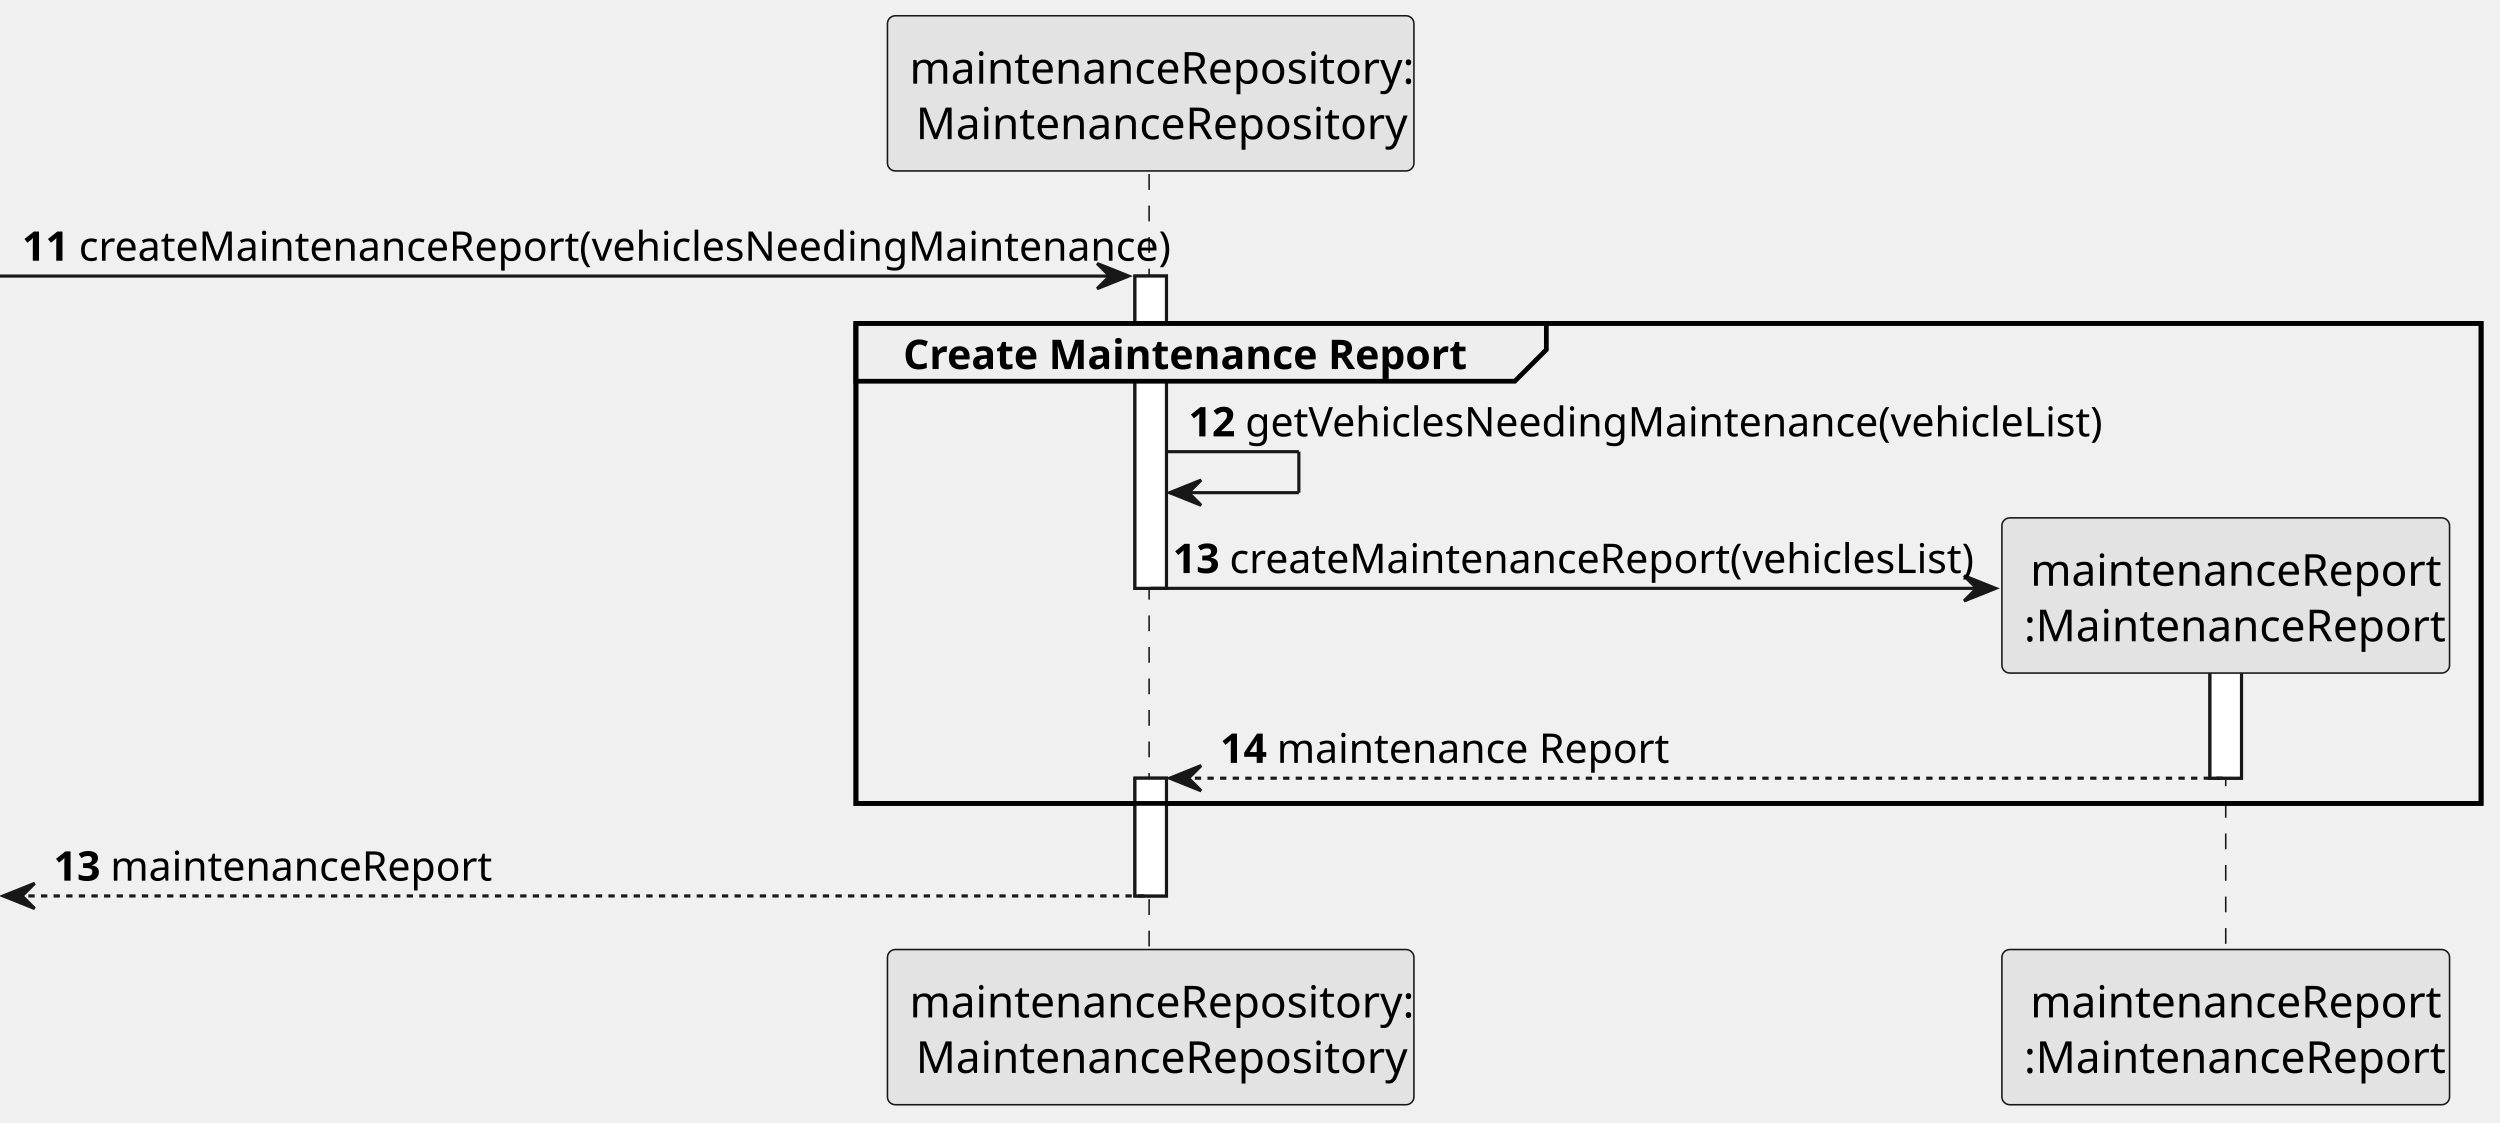
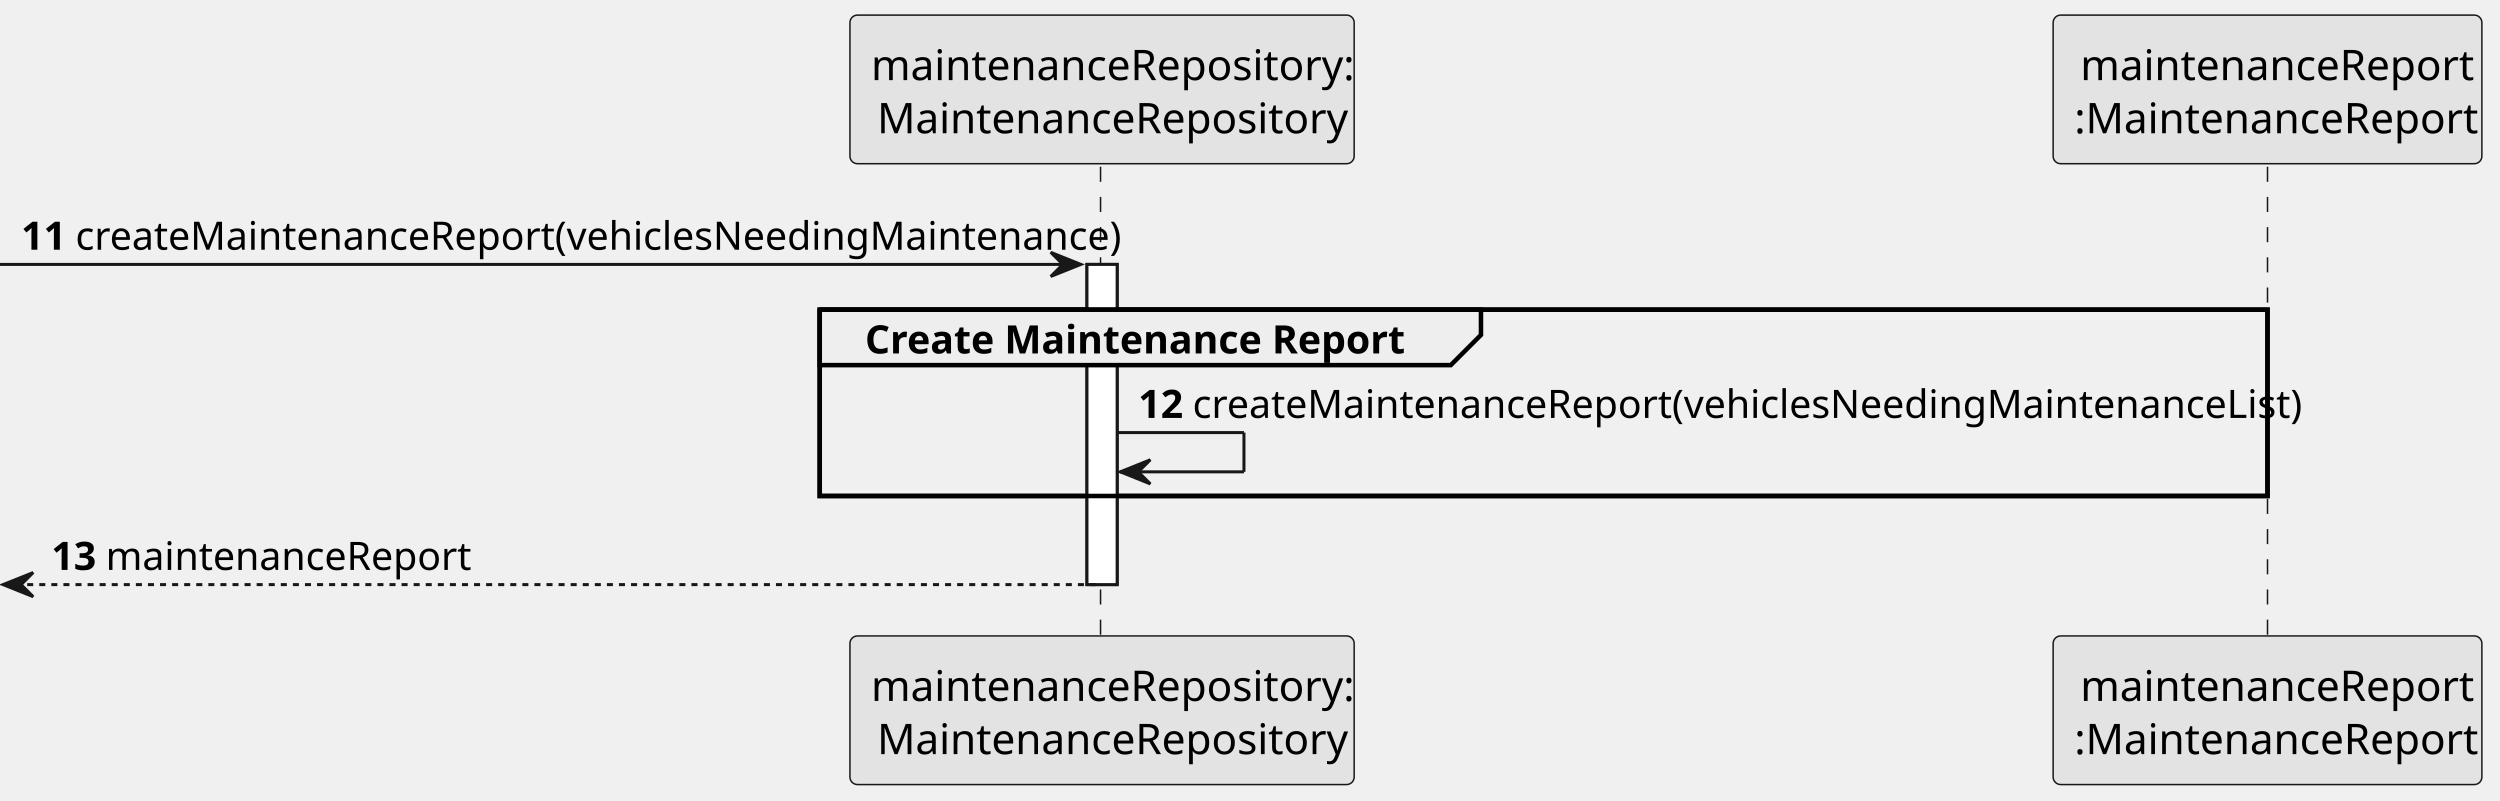
- <svg xmlns="http://www.w3.org/2000/svg" contentStyleType="text/css" height="356px" preserveAspectRatio="none" style="width:793px;height:356px;background:#FFFFFF;" version="1.1" viewBox="0 0 793 356" width="793px" zoomAndPan="magnify">
+ <svg xmlns="http://www.w3.org/2000/svg" contentStyleType="text/css" height="265px" preserveAspectRatio="none" style="width:828px;height:265px;background:#FFFFFF;" version="1.1" viewBox="0 0 828 265" width="828px" zoomAndPan="magnify">
  <defs />
  <g>
-     <rect fill="#FFFFFF" height="99.055" style="stroke:#181818;stroke-width:1.0;" width="10" x="360" y="87.57" />
-     <rect fill="#FFFFFF" height="37.352" style="stroke:#181818;stroke-width:1.0;" width="10" x="360" y="246.844" />
-     <rect fill="#FFFFFF" height="50.219" style="stroke:#181818;stroke-width:1.0;" width="10" x="701" y="196.625" />
-     <rect fill="none" height="152.273" style="stroke:#000000;stroke-width:1.5;" width="515.5" x="271.5" y="102.57" />
-     <line style="stroke:#181818;stroke-width:0.5;stroke-dasharray:5.0,5.0;" x1="364.5" x2="364.5" y1="55.219" y2="302.195" />
-     <line style="stroke:#181818;stroke-width:0.5;stroke-dasharray:5.0,5.0;" x1="706" x2="706" y1="204.383" y2="302.195" />
+     <rect fill="#FFFFFF" height="106.055" style="stroke:#181818;stroke-width:1.0;" width="10" x="360" y="87.57" />
+     <rect fill="none" height="61.703" style="stroke:#000000;stroke-width:1.5;" width="479.5" x="271.5" y="102.57" />
+     <line style="stroke:#181818;stroke-width:0.5;stroke-dasharray:5.0,5.0;" x1="364.5" x2="364.5" y1="55.219" y2="211.625" />
+     <line style="stroke:#181818;stroke-width:0.5;stroke-dasharray:5.0,5.0;" x1="751" x2="751" y1="55.219" y2="211.625" />
    <rect fill="#E3E3E3" height="49.219" rx="2.5" ry="2.5" style="stroke:#181818;stroke-width:0.5;" width="167" x="281.5" y="5" />
    <text fill="#000000" font-family="sans-serif" font-size="14" lengthAdjust="spacing" textLength="153" x="288.5" y="26.533">maintenanceRepository:</text>
    <text fill="#000000" font-family="sans-serif" font-size="14" lengthAdjust="spacing" textLength="149" x="290.5" y="44.143">MaintenanceRepository</text>
-     <rect fill="#E3E3E3" height="49.219" rx="2.5" ry="2.5" style="stroke:#181818;stroke-width:0.5;" width="167" x="281.5" y="301.195" />
-     <text fill="#000000" font-family="sans-serif" font-size="14" lengthAdjust="spacing" textLength="153" x="288.5" y="322.728">maintenanceRepository:</text>
-     <text fill="#000000" font-family="sans-serif" font-size="14" lengthAdjust="spacing" textLength="149" x="290.5" y="340.338">MaintenanceRepository</text>
-     <rect fill="#E3E3E3" height="49.219" rx="2.5" ry="2.5" style="stroke:#181818;stroke-width:0.5;" width="142" x="635" y="301.195" />
-     <text fill="#000000" font-family="sans-serif" font-size="14" lengthAdjust="spacing" textLength="124" x="644" y="322.728">maintenanceReport</text>
-     <text fill="#000000" font-family="sans-serif" font-size="14" lengthAdjust="spacing" textLength="128" x="642" y="340.338">:MaintenanceReport</text>
-     <rect fill="#FFFFFF" height="99.055" style="stroke:#181818;stroke-width:1.0;" width="10" x="360" y="87.57" />
-     <rect fill="#FFFFFF" height="37.352" style="stroke:#181818;stroke-width:1.0;" width="10" x="360" y="246.844" />
-     <rect fill="#FFFFFF" height="50.219" style="stroke:#181818;stroke-width:1.0;" width="10" x="701" y="196.625" />
+     <rect fill="#E3E3E3" height="49.219" rx="2.5" ry="2.5" style="stroke:#181818;stroke-width:0.5;" width="167" x="281.5" y="210.625" />
+     <text fill="#000000" font-family="sans-serif" font-size="14" lengthAdjust="spacing" textLength="153" x="288.5" y="232.158">maintenanceRepository:</text>
+     <text fill="#000000" font-family="sans-serif" font-size="14" lengthAdjust="spacing" textLength="149" x="290.5" y="249.768">MaintenanceRepository</text>
+     <rect fill="#E3E3E3" height="49.219" rx="2.5" ry="2.5" style="stroke:#181818;stroke-width:0.5;" width="142" x="680" y="5" />
+     <text fill="#000000" font-family="sans-serif" font-size="14" lengthAdjust="spacing" textLength="124" x="689" y="26.533">maintenanceReport</text>
+     <text fill="#000000" font-family="sans-serif" font-size="14" lengthAdjust="spacing" textLength="128" x="687" y="44.143">:MaintenanceReport</text>
+     <rect fill="#E3E3E3" height="49.219" rx="2.5" ry="2.5" style="stroke:#181818;stroke-width:0.5;" width="142" x="680" y="210.625" />
+     <text fill="#000000" font-family="sans-serif" font-size="14" lengthAdjust="spacing" textLength="124" x="689" y="232.158">maintenanceReport</text>
+     <text fill="#000000" font-family="sans-serif" font-size="14" lengthAdjust="spacing" textLength="128" x="687" y="249.768">:MaintenanceReport</text>
+     <rect fill="#FFFFFF" height="106.055" style="stroke:#181818;stroke-width:1.0;" width="10" x="360" y="87.57" />
    <polygon fill="#181818" points="348,83.57,358,87.57,348,91.57,352,87.57" style="stroke:#181818;stroke-width:1.0;" />
    <line style="stroke:#181818;stroke-width:1.0;" x1="0" x2="354" y1="87.57" y2="87.57" />
    <text fill="#000000" font-family="sans-serif" font-size="13" font-weight="bold" lengthAdjust="spacing" textLength="14" x="7" y="82.714">11</text>
    <text fill="#000000" font-family="sans-serif" font-size="13" lengthAdjust="spacing" textLength="323" x="25" y="82.714">createMaintenanceReport(vehiclesNeedingMaintenance)</text>
    <path d="M271.5,102.57 L490.5,102.57 L490.5,110.922 L480.5,120.922 L271.5,120.922 L271.5,102.57 " fill="#EEEEEE" style="stroke:#000000;stroke-width:1.5;" />
-     <rect fill="none" height="152.273" style="stroke:#000000;stroke-width:1.5;" width="515.5" x="271.5" y="102.57" />
+     <rect fill="none" height="61.703" style="stroke:#000000;stroke-width:1.5;" width="479.5" x="271.5" y="102.57" />
    <text fill="#000000" font-family="sans-serif" font-size="13" font-weight="bold" lengthAdjust="spacing" textLength="174" x="286.5" y="117.065">Create Maintenance Report</text>
    <line style="stroke:#181818;stroke-width:1.0;" x1="370" x2="412" y1="143.273" y2="143.273" />
    <line style="stroke:#181818;stroke-width:1.0;" x1="412" x2="412" y1="143.273" y2="156.273" />
    <line style="stroke:#181818;stroke-width:1.0;" x1="371" x2="412" y1="156.273" y2="156.273" />
    <polygon fill="#181818" points="381,152.273,371,156.273,381,160.273,377,156.273" style="stroke:#181818;stroke-width:1.0;" />
    <text fill="#000000" font-family="sans-serif" font-size="13" font-weight="bold" lengthAdjust="spacing" textLength="14" x="377" y="138.417">12</text>
-     <text fill="#000000" font-family="sans-serif" font-size="13" lengthAdjust="spacing" textLength="257" x="395" y="138.417">getVehiclesNeedingMaintenance(vehicleList)</text>
-     <polygon fill="#181818" points="623,182.625,633,186.625,623,190.625,627,186.625" style="stroke:#181818;stroke-width:1.0;" />
-     <line style="stroke:#181818;stroke-width:1.0;" x1="365" x2="629" y1="186.625" y2="186.625" />
-     <text fill="#000000" font-family="sans-serif" font-size="13" font-weight="bold" lengthAdjust="spacing" textLength="14" x="372" y="181.769">13</text>
-     <text fill="#000000" font-family="sans-serif" font-size="13" lengthAdjust="spacing" textLength="223" x="390" y="181.769">createMaintenanceReport(vehiclesList)</text>
-     <rect fill="#E3E3E3" height="49.219" rx="2.5" ry="2.5" style="stroke:#181818;stroke-width:0.5;" width="142" x="635" y="164.273" />
-     <text fill="#000000" font-family="sans-serif" font-size="14" lengthAdjust="spacing" textLength="124" x="644" y="185.807">maintenanceReport</text>
-     <text fill="#000000" font-family="sans-serif" font-size="14" lengthAdjust="spacing" textLength="128" x="642" y="203.416">:MaintenanceReport</text>
-     <polygon fill="#181818" points="381,242.844,371,246.844,381,250.844,377,246.844" style="stroke:#181818;stroke-width:1.0;" />
-     <line style="stroke:#181818;stroke-width:1.0;stroke-dasharray:2.0,2.0;" x1="375" x2="705" y1="246.844" y2="246.844" />
-     <text fill="#000000" font-family="sans-serif" font-size="13" font-weight="bold" lengthAdjust="spacing" textLength="14" x="387" y="241.987">14</text>
-     <text fill="#000000" font-family="sans-serif" font-size="13" lengthAdjust="spacing" textLength="116" x="405" y="241.987">maintenance Report</text>
-     <polygon fill="#181818" points="11,280.195,1,284.195,11,288.195,7,284.195" style="stroke:#181818;stroke-width:1.0;" />
-     <line style="stroke:#181818;stroke-width:1.0;stroke-dasharray:2.0,2.0;" x1="5" x2="364" y1="284.195" y2="284.195" />
-     <text fill="#000000" font-family="sans-serif" font-size="13" font-weight="bold" lengthAdjust="spacing" textLength="14" x="17" y="279.339">13</text>
-     <text fill="#000000" font-family="sans-serif" font-size="13" lengthAdjust="spacing" textLength="112" x="35" y="279.339">maintenanceReport</text>
+     <text fill="#000000" font-family="sans-serif" font-size="13" lengthAdjust="spacing" textLength="344" x="395" y="138.417">createMaintenanceReport(vehiclesNeedingMaintenanceList)</text>
+     <polygon fill="#181818" points="11,189.625,1,193.625,11,197.625,7,193.625" style="stroke:#181818;stroke-width:1.0;" />
+     <line style="stroke:#181818;stroke-width:1.0;stroke-dasharray:2.0,2.0;" x1="5" x2="364" y1="193.625" y2="193.625" />
+     <text fill="#000000" font-family="sans-serif" font-size="13" font-weight="bold" lengthAdjust="spacing" textLength="14" x="17" y="188.769">13</text>
+     <text fill="#000000" font-family="sans-serif" font-size="13" lengthAdjust="spacing" textLength="112" x="35" y="188.769">maintenanceReport</text>
  </g>
</svg>
